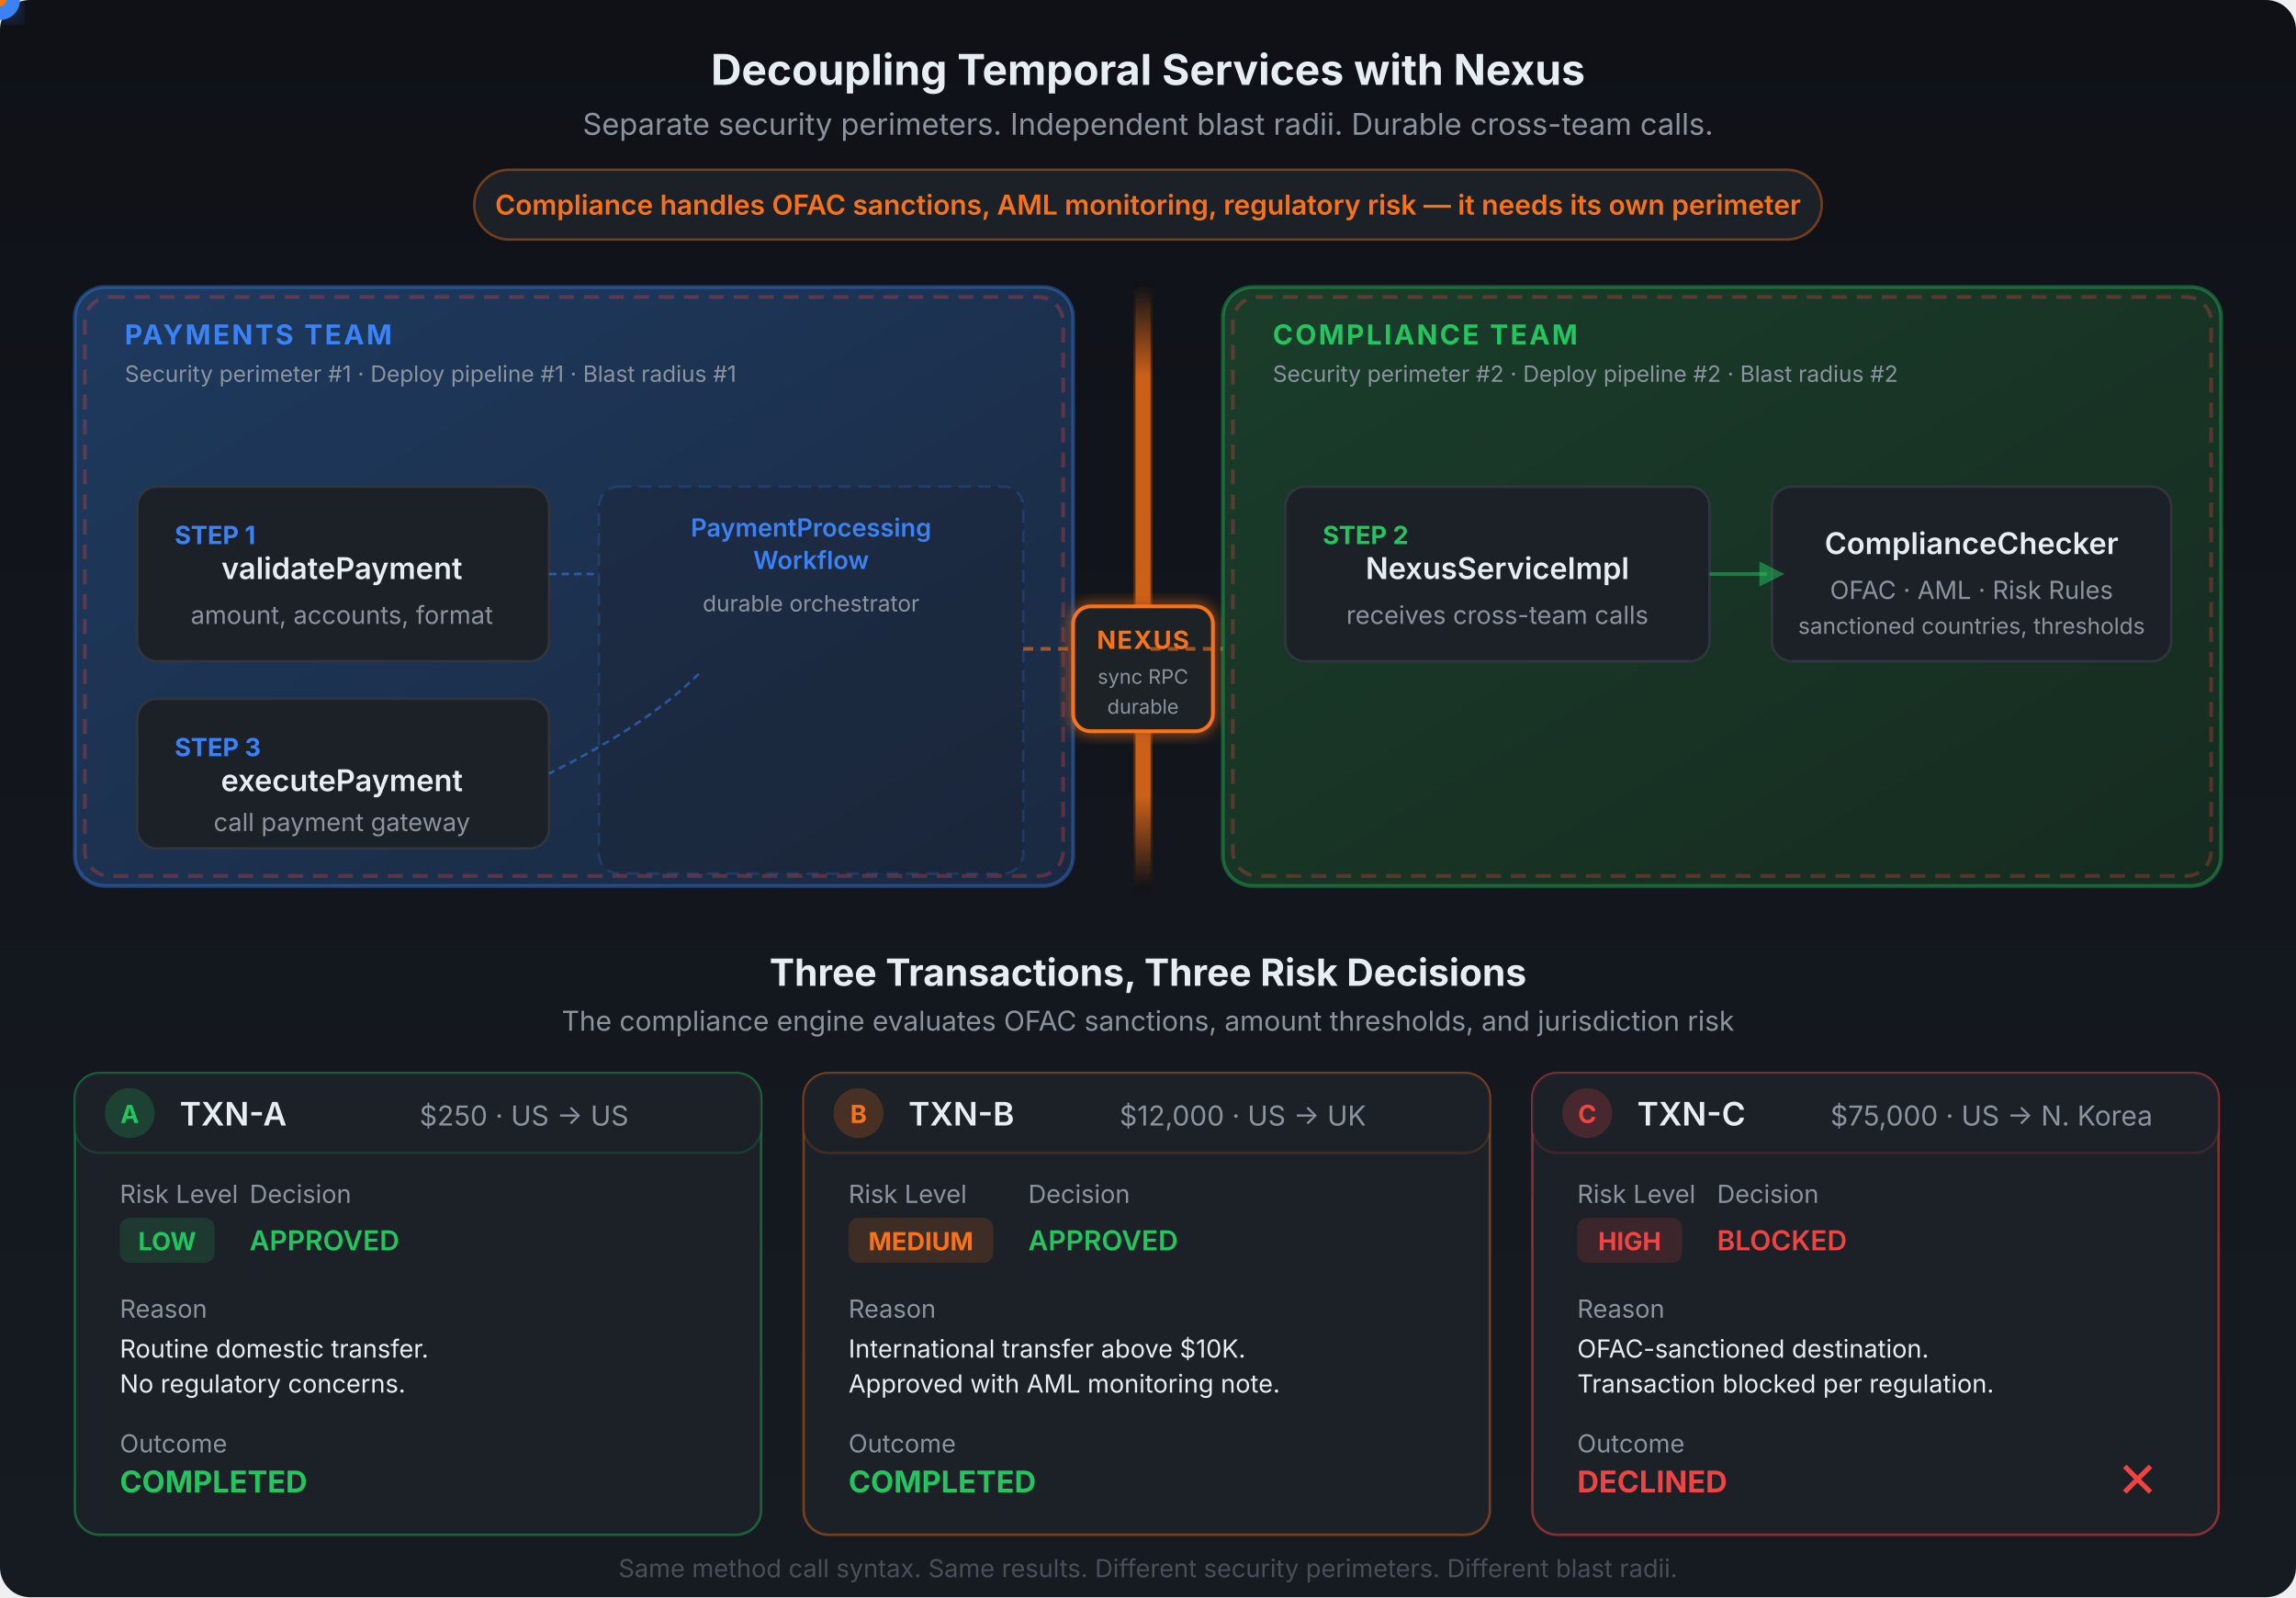
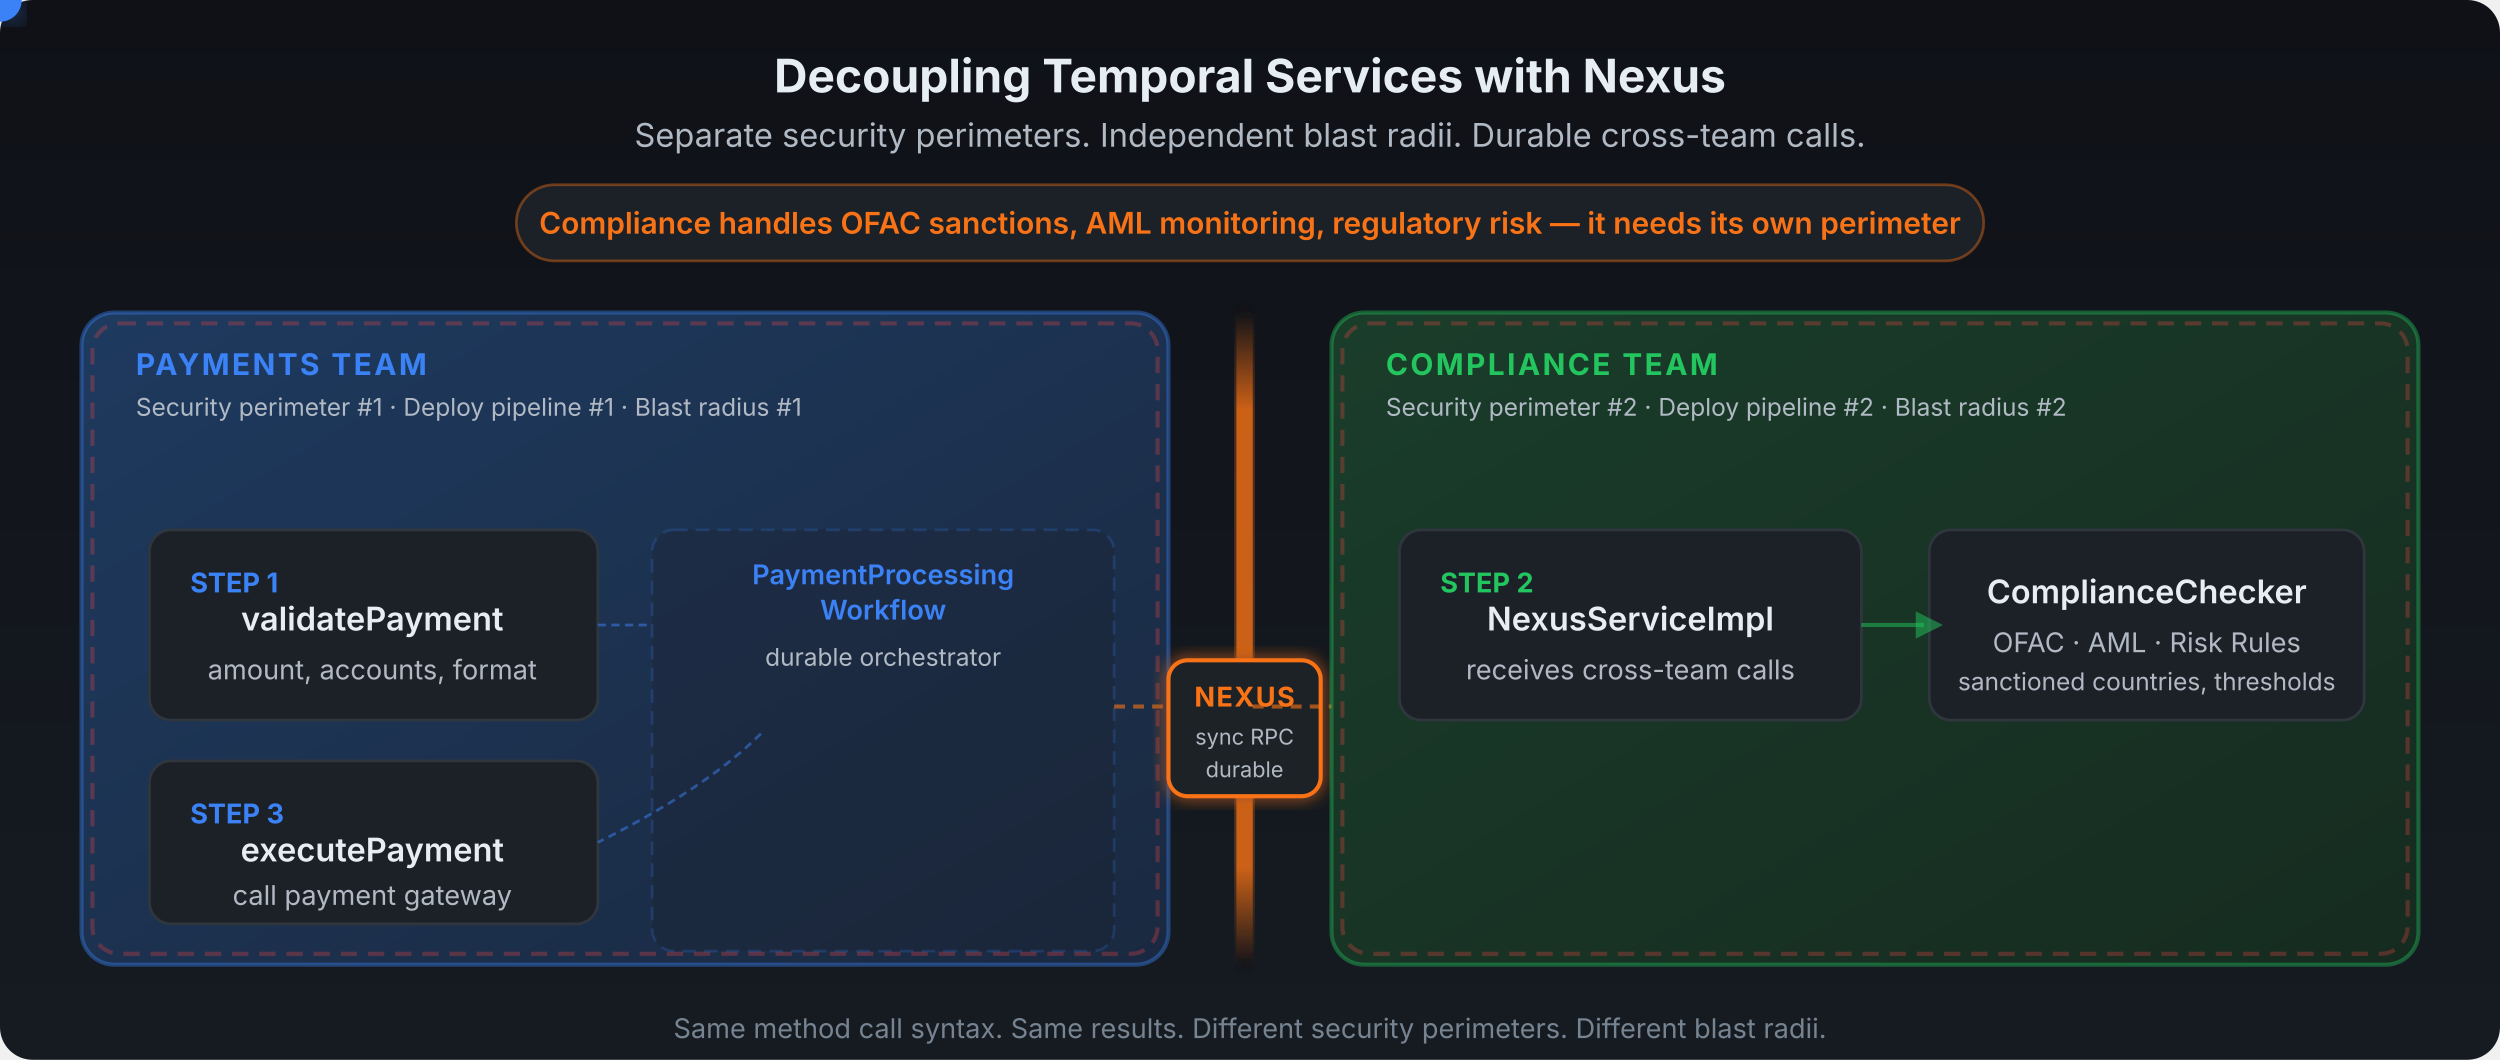
- <svg xmlns="http://www.w3.org/2000/svg" xmlns:xlink="http://www.w3.org/1999/xlink" viewBox="0 0 920 640" font-family="-apple-system, BlinkMacSystemFont, Segoe UI, sans-serif">
+ <svg xmlns="http://www.w3.org/2000/svg" xmlns:xlink="http://www.w3.org/1999/xlink" viewBox="0 0 920 390" font-family="-apple-system, BlinkMacSystemFont, Segoe UI, sans-serif">
  <defs>
    <linearGradient id="bgGrad" x1="0" y1="0" x2="0" y2="1">
      <stop offset="0%" stop-color="#0f1117" />
      <stop offset="100%" stop-color="#161b22" />
    </linearGradient>
    <linearGradient id="payGrad" x1="0" y1="0" x2="1" y2="1">
      <stop offset="0%" stop-color="#1e3a5f" />
      <stop offset="100%" stop-color="#1a2940" />
    </linearGradient>
    <linearGradient id="compGrad" x1="0" y1="0" x2="1" y2="1">
      <stop offset="0%" stop-color="#1a3d2a" />
      <stop offset="100%" stop-color="#162b20" />
    </linearGradient>
    <linearGradient id="nexusGrad" x1="0" y1="0" x2="0" y2="1">
      <stop offset="0%" stop-color="#0f1117" />
      <stop offset="15%" stop-color="#f97316" />
      <stop offset="85%" stop-color="#f97316" />
      <stop offset="100%" stop-color="#0f1117" />
    </linearGradient>
    <filter id="glow">
      <feGaussianBlur stdDeviation="3" result="b" />
      <feMerge>
        <feMergeNode in="b" />
        <feMergeNode in="SourceGraphic" />
      </feMerge>
    </filter>
    <filter id="glowBig">
      <feGaussianBlur stdDeviation="5" result="b" />
      <feMerge>
        <feMergeNode in="b" />
        <feMergeNode in="SourceGraphic" />
      </feMerge>
    </filter>
    <path id="fullPath" d="M 137,230 L 325,230 L 458,260 L 600,230 L 790,230 L 600,230 L 458,260 L 325,270 L 200,310 L 137,310" fill="none" stroke="none" />
  </defs>
-   <rect width="920" height="640" fill="url(#bgGrad)" rx="12" />
+   <rect width="920" height="390" fill="url(#bgGrad)" rx="12" />
  <text x="460" y="34" text-anchor="middle" fill="#e6edf3" font-size="17" font-weight="700">Decoupling Temporal Services with Nexus</text>
-   <text x="460" y="54" text-anchor="middle" fill="#8b949e" font-size="12">Separate security perimeters. Independent blast radii. Durable cross-team calls.</text>
+   <text x="460" y="54" text-anchor="middle" fill="#b1bac4" font-size="12">Separate security perimeters. Independent blast radii. Durable cross-team calls.</text>
  <rect x="190" y="68" width="540" height="28" rx="14" fill="#1c2128" stroke="#f97316" stroke-opacity="0.4" />
  <text x="460" y="86" text-anchor="middle" fill="#f97316" font-size="11" font-weight="600">Compliance handles OFAC sanctions, AML monitoring, regulatory risk — it needs its own perimeter</text>
  <rect x="30" y="115" width="400" height="240" rx="12" fill="url(#payGrad)" stroke="#3b82f6" stroke-opacity="0.4" stroke-width="1.5" />
  <text x="50" y="138" fill="#3b82f6" font-size="11" font-weight="700" letter-spacing="0.08em">PAYMENTS TEAM</text>
-   <text x="50" y="153" fill="#8b949e" font-size="9">Security perimeter #1 · Deploy pipeline #1 · Blast radius #1</text>
+   <text x="50" y="153" fill="#b1bac4" font-size="9">Security perimeter #1 · Deploy pipeline #1 · Blast radius #1</text>
  <rect x="34" y="119" width="392" height="232" rx="10" fill="none" stroke="#ef4444" stroke-width="1.5" stroke-dasharray="6 4" opacity="0.3" />
  <rect x="55" y="195" width="165" height="70" rx="8" fill="#1c2128" stroke="#30363d" />
  <text x="70" y="218" fill="#3b82f6" font-size="10" font-weight="700">STEP 1</text>
  <text x="137" y="232" text-anchor="middle" fill="#e6edf3" font-size="12" font-weight="600">validatePayment</text>
-   <text x="137" y="250" text-anchor="middle" fill="#8b949e" font-size="10">amount, accounts, format</text>
+   <text x="137" y="250" text-anchor="middle" fill="#b1bac4" font-size="10">amount, accounts, format</text>
  <rect x="55" y="280" width="165" height="60" rx="8" fill="#1c2128" stroke="#30363d" />
  <text x="70" y="303" fill="#3b82f6" font-size="10" font-weight="700">STEP 3</text>
  <text x="137" y="317" text-anchor="middle" fill="#e6edf3" font-size="12" font-weight="600">executePayment</text>
-   <text x="137" y="333" text-anchor="middle" fill="#8b949e" font-size="10">call payment gateway</text>
+   <text x="137" y="333" text-anchor="middle" fill="#b1bac4" font-size="10">call payment gateway</text>
  <rect x="240" y="195" width="170" height="155" rx="8" fill="#1c2128" fill-opacity="0.3" stroke="#3b82f6" stroke-opacity="0.2" stroke-dasharray="5 3" />
  <text x="325" y="215" text-anchor="middle" fill="#3b82f6" font-size="10" font-weight="600">PaymentProcessing</text>
  <text x="325" y="228" text-anchor="middle" fill="#3b82f6" font-size="10" font-weight="600">Workflow</text>
-   <text x="325" y="245" text-anchor="middle" fill="#8b949e" font-size="9">durable orchestrator</text>
+   <text x="325" y="245" text-anchor="middle" fill="#b1bac4" font-size="9">durable orchestrator</text>
  <line x1="220" y1="230" x2="238" y2="230" stroke="#3b82f6" stroke-width="1" stroke-dasharray="3 2" opacity="0.5" />
  <path d="M 280,270 Q 260,290 220,310" fill="none" stroke="#3b82f6" stroke-width="1" stroke-dasharray="3 2" opacity="0.5" />
  <line x1="410" y1="260" x2="448" y2="260" stroke="#f97316" stroke-width="1.5" stroke-dasharray="4 3" opacity="0.6" />
  <polygon points="445,255 455,260 445,265" fill="#f97316" opacity="0.6" />
  <rect x="455" y="115" width="6" height="240" rx="3" fill="url(#nexusGrad)" filter="url(#glow)" opacity="0.8" />
  <rect x="430" y="243" width="56" height="50" rx="7" fill="#1c2128" stroke="#f97316" stroke-width="1.5" filter="url(#glow)" />
  <text x="458" y="260" text-anchor="middle" fill="#f97316" font-size="10" font-weight="700" letter-spacing="0.05em">NEXUS</text>
-   <text x="458" y="274" text-anchor="middle" fill="#8b949e" font-size="8">sync RPC</text>
-   <text x="458" y="286" text-anchor="middle" fill="#8b949e" font-size="8">durable</text>
+   <text x="458" y="274" text-anchor="middle" fill="#b1bac4" font-size="8">sync RPC</text>
+   <text x="458" y="286" text-anchor="middle" fill="#b1bac4" font-size="8">durable</text>
  <line x1="461" y1="260" x2="498" y2="260" stroke="#f97316" stroke-width="1.5" stroke-dasharray="4 3" opacity="0.6" />
  <polygon points="495,255 505,260 495,265" fill="#f97316" opacity="0.6" />
  <rect x="490" y="115" width="400" height="240" rx="12" fill="url(#compGrad)" stroke="#22c55e" stroke-opacity="0.4" stroke-width="1.5" />
  <text x="510" y="138" fill="#22c55e" font-size="11" font-weight="700" letter-spacing="0.08em">COMPLIANCE TEAM</text>
-   <text x="510" y="153" fill="#8b949e" font-size="9">Security perimeter #2 · Deploy pipeline #2 · Blast radius #2</text>
+   <text x="510" y="153" fill="#b1bac4" font-size="9">Security perimeter #2 · Deploy pipeline #2 · Blast radius #2</text>
  <rect x="494" y="119" width="392" height="232" rx="10" fill="none" stroke="#ef4444" stroke-width="1.5" stroke-dasharray="6 4" opacity="0.3" />
  <rect x="515" y="195" width="170" height="70" rx="8" fill="#1c2128" stroke="#30363d" />
  <text x="530" y="218" fill="#22c55e" font-size="10" font-weight="700">STEP 2</text>
  <text x="600" y="232" text-anchor="middle" fill="#e6edf3" font-size="12" font-weight="600">NexusServiceImpl</text>
-   <text x="600" y="250" text-anchor="middle" fill="#8b949e" font-size="10">receives cross-team calls</text>
+   <text x="600" y="250" text-anchor="middle" fill="#b1bac4" font-size="10">receives cross-team calls</text>
  <rect x="710" y="195" width="160" height="70" rx="8" fill="#1c2128" stroke="#30363d" />
  <text x="790" y="222" text-anchor="middle" fill="#e6edf3" font-size="12" font-weight="600">ComplianceChecker</text>
-   <text x="790" y="240" text-anchor="middle" fill="#8b949e" font-size="10">OFAC · AML · Risk Rules</text>
-   <text x="790" y="254" text-anchor="middle" fill="#8b949e" font-size="9">sanctioned countries, thresholds</text>
+   <text x="790" y="240" text-anchor="middle" fill="#b1bac4" font-size="10">OFAC · AML · Risk Rules</text>
+   <text x="790" y="254" text-anchor="middle" fill="#b1bac4" font-size="9">sanctioned countries, thresholds</text>
  <line x1="685" y1="230" x2="708" y2="230" stroke="#22c55e" stroke-width="1.5" opacity="0.5" />
  <polygon points="705,225 715,230 705,235" fill="#22c55e" opacity="0.5" />
  <g filter="url(#glowBig)">
    <circle r="8" fill="#3b82f6">
      <animateMotion dur="7s" repeatCount="indefinite" keyPoints="0;0.2;0.28;0.42;0.5;0.58;0.72;0.85;1" keyTimes="0;0.15;0.22;0.38;0.5;0.58;0.72;0.88;1" calcMode="linear">
        <mpath xlink:href="#fullPath" />
      </animateMotion>
      <animate attributeName="fill" values="#3b82f6;#3b82f6;#f97316;#22c55e;#22c55e;#22c55e;#f97316;#3b82f6;#3b82f6" keyTimes="0;0.15;0.22;0.38;0.5;0.58;0.72;0.88;1" dur="7s" repeatCount="indefinite" />
      <animate attributeName="r" values="8;8;12;8;8;8;12;8;8" keyTimes="0;0.15;0.22;0.38;0.5;0.58;0.72;0.88;1" dur="7s" repeatCount="indefinite" />
    </circle>
  </g>
  <text font-size="7" font-weight="700" fill="#fff" text-anchor="middle" dy="-14">
    <animateMotion dur="7s" repeatCount="indefinite" keyPoints="0;0.2;0.28;0.42;0.5;0.58;0.72;0.85;1" keyTimes="0;0.15;0.22;0.38;0.5;0.58;0.72;0.88;1" calcMode="linear">
      <mpath xlink:href="#fullPath" />
    </animateMotion>
    $12,000
  </text>
  <circle cx="458" cy="260" r="4" fill="#f97316" opacity="0">
    <animate attributeName="r" values="4;18;4;4;18;4" keyTimes="0;0.11;0.22;0.5;0.61;1" dur="7s" repeatCount="indefinite" />
    <animate attributeName="opacity" values="0;0.4;0;0;0.4;0" keyTimes="0;0.11;0.22;0.5;0.61;1" dur="7s" repeatCount="indefinite" />
  </circle>
-   <text x="460" y="395" text-anchor="middle" fill="#e6edf3" font-size="15" font-weight="700">Three Transactions, Three Risk Decisions</text>
-   <text x="460" y="413" text-anchor="middle" fill="#8b949e" font-size="11">The compliance engine evaluates OFAC sanctions, amount thresholds, and jurisdiction risk</text>
-   <rect x="30" y="430" width="275" height="185" rx="10" fill="#1c2128" stroke="#22c55e" stroke-opacity="0.4" />
-   <rect x="30" y="430" width="275" height="32" rx="10" fill="#1c2128" stroke="#22c55e" stroke-opacity="0.15" />
-   <circle cx="52" cy="446" r="10" fill="#22c55e" opacity="0.2" />
-   <text x="52" y="450" text-anchor="middle" fill="#22c55e" font-size="10" font-weight="700">A</text>
-   <text x="72" y="451" fill="#e6edf3" font-size="13" font-weight="600">TXN-A</text>
-   <text x="210" y="451" text-anchor="middle" fill="#8b949e" font-size="11">$250 · US → US</text>
-   <text x="48" y="482" fill="#8b949e" font-size="10">Risk Level</text>
-   <rect x="48" y="488" width="38" height="18" rx="4" fill="#22c55e" opacity="0.15" />
-   <text x="67" y="501" text-anchor="middle" fill="#22c55e" font-size="10" font-weight="700">LOW</text>
-   <text x="100" y="482" fill="#8b949e" font-size="10">Decision</text>
-   <text x="100" y="501" fill="#22c55e" font-size="11" font-weight="600">APPROVED</text>
-   <text x="48" y="528" fill="#8b949e" font-size="10">Reason</text>
-   <text x="48" y="544" fill="#e6edf3" font-size="10">Routine domestic transfer.</text>
-   <text x="48" y="558" fill="#e6edf3" font-size="10">No regulatory concerns.</text>
-   <text x="48" y="582" fill="#8b949e" font-size="10">Outcome</text>
-   <text x="48" y="598" fill="#22c55e" font-size="12" font-weight="700">COMPLETED</text>
-   <circle r="2.5" fill="#22c55e">
-     <animate attributeName="cx" values="48;280;48" dur="3s" repeatCount="indefinite" />
-     <animate attributeName="cy" values="500;500;500" dur="3s" repeatCount="indefinite" />
-     <animate attributeName="opacity" values="0;0.6;0" dur="3s" repeatCount="indefinite" />
-   </circle>
-   <rect x="322" y="430" width="275" height="185" rx="10" fill="#1c2128" stroke="#f97316" stroke-opacity="0.4" />
-   <rect x="322" y="430" width="275" height="32" rx="10" fill="#1c2128" stroke="#f97316" stroke-opacity="0.15" />
-   <circle cx="344" cy="446" r="10" fill="#f97316" opacity="0.2" />
-   <text x="344" y="450" text-anchor="middle" fill="#f97316" font-size="10" font-weight="700">B</text>
-   <text x="364" y="451" fill="#e6edf3" font-size="13" font-weight="600">TXN-B</text>
-   <text x="498" y="451" text-anchor="middle" fill="#8b949e" font-size="11">$12,000 · US → UK</text>
-   <text x="340" y="482" fill="#8b949e" font-size="10">Risk Level</text>
-   <rect x="340" y="488" width="58" height="18" rx="4" fill="#f97316" opacity="0.15" />
-   <text x="369" y="501" text-anchor="middle" fill="#f97316" font-size="10" font-weight="700">MEDIUM</text>
-   <text x="412" y="482" fill="#8b949e" font-size="10">Decision</text>
-   <text x="412" y="501" fill="#22c55e" font-size="11" font-weight="600">APPROVED</text>
-   <text x="340" y="528" fill="#8b949e" font-size="10">Reason</text>
-   <text x="340" y="544" fill="#e6edf3" font-size="10">International transfer above $10K.</text>
-   <text x="340" y="558" fill="#e6edf3" font-size="10">Approved with AML monitoring note.</text>
-   <text x="340" y="582" fill="#8b949e" font-size="10">Outcome</text>
-   <text x="340" y="598" fill="#22c55e" font-size="12" font-weight="700">COMPLETED</text>
-   <circle r="2.5" fill="#f97316">
-     <animate attributeName="cx" values="340;572;340" dur="3.5s" repeatCount="indefinite" />
-     <animate attributeName="cy" values="500;500;500" dur="3.5s" repeatCount="indefinite" />
-     <animate attributeName="opacity" values="0;0.6;0" dur="3.5s" repeatCount="indefinite" />
-   </circle>
-   <rect x="614" y="430" width="275" height="185" rx="10" fill="#1c2128" stroke="#ef4444" stroke-opacity="0.5" />
-   <rect x="614" y="430" width="275" height="32" rx="10" fill="#1c2128" stroke="#ef4444" stroke-opacity="0.15" />
-   <circle cx="636" cy="446" r="10" fill="#ef4444" opacity="0.2" />
-   <text x="636" y="450" text-anchor="middle" fill="#ef4444" font-size="10" font-weight="700">C</text>
-   <text x="656" y="451" fill="#e6edf3" font-size="13" font-weight="600">TXN-C</text>
-   <text x="798" y="451" text-anchor="middle" fill="#8b949e" font-size="11">$75,000 · US → N. Korea</text>
-   <text x="632" y="482" fill="#8b949e" font-size="10">Risk Level</text>
-   <rect x="632" y="488" width="42" height="18" rx="4" fill="#ef4444" opacity="0.15" />
-   <text x="653" y="501" text-anchor="middle" fill="#ef4444" font-size="10" font-weight="700">HIGH</text>
-   <text x="688" y="482" fill="#8b949e" font-size="10">Decision</text>
-   <text x="688" y="501" fill="#ef4444" font-size="11" font-weight="600">BLOCKED</text>
-   <text x="632" y="528" fill="#8b949e" font-size="10">Reason</text>
-   <text x="632" y="544" fill="#e6edf3" font-size="10">OFAC-sanctioned destination.</text>
-   <text x="632" y="558" fill="#e6edf3" font-size="10">Transaction blocked per regulation.</text>
-   <text x="632" y="582" fill="#8b949e" font-size="10">Outcome</text>
-   <text x="632" y="598" fill="#ef4444" font-size="12" font-weight="700">DECLINED</text>
-   <text x="860" y="600" text-anchor="middle" fill="#ef4444" font-size="20" font-weight="700">
-     ✕
-     <animate attributeName="opacity" values="0.15;0.5;0.15" dur="2s" repeatCount="indefinite" />
-   </text>
-   <text x="460" y="632" text-anchor="middle" fill="#484f58" font-size="10">Same method call syntax. Same results. Different security perimeters. Different blast radii.</text>
+   <text x="460" y="382" text-anchor="middle" fill="#768390" font-size="10">Same method call syntax. Same results. Different security perimeters. Different blast radii.</text>
</svg>
